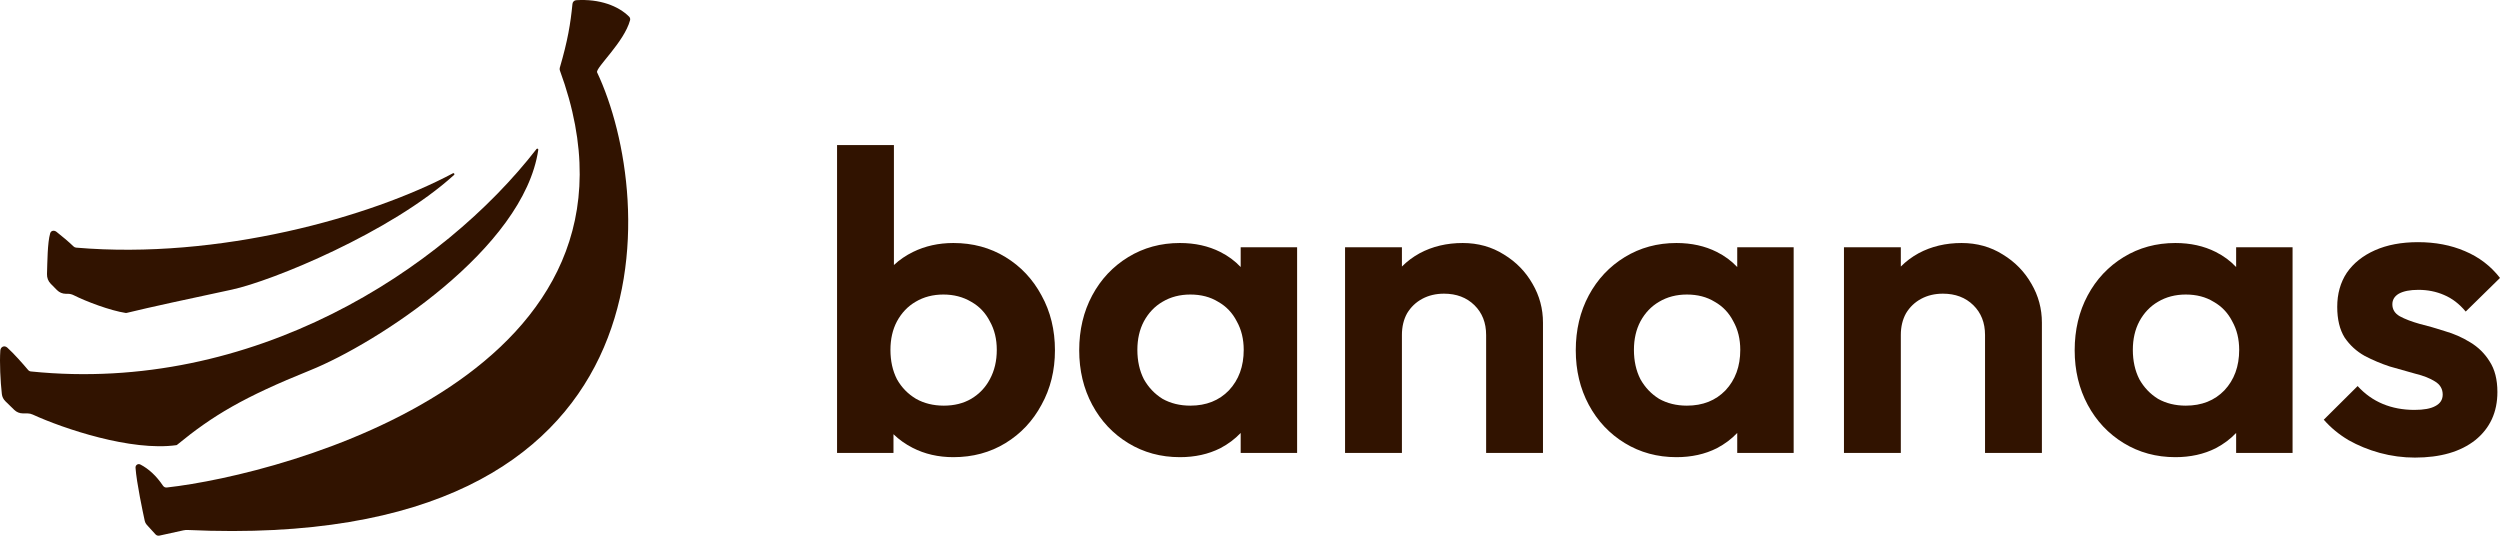
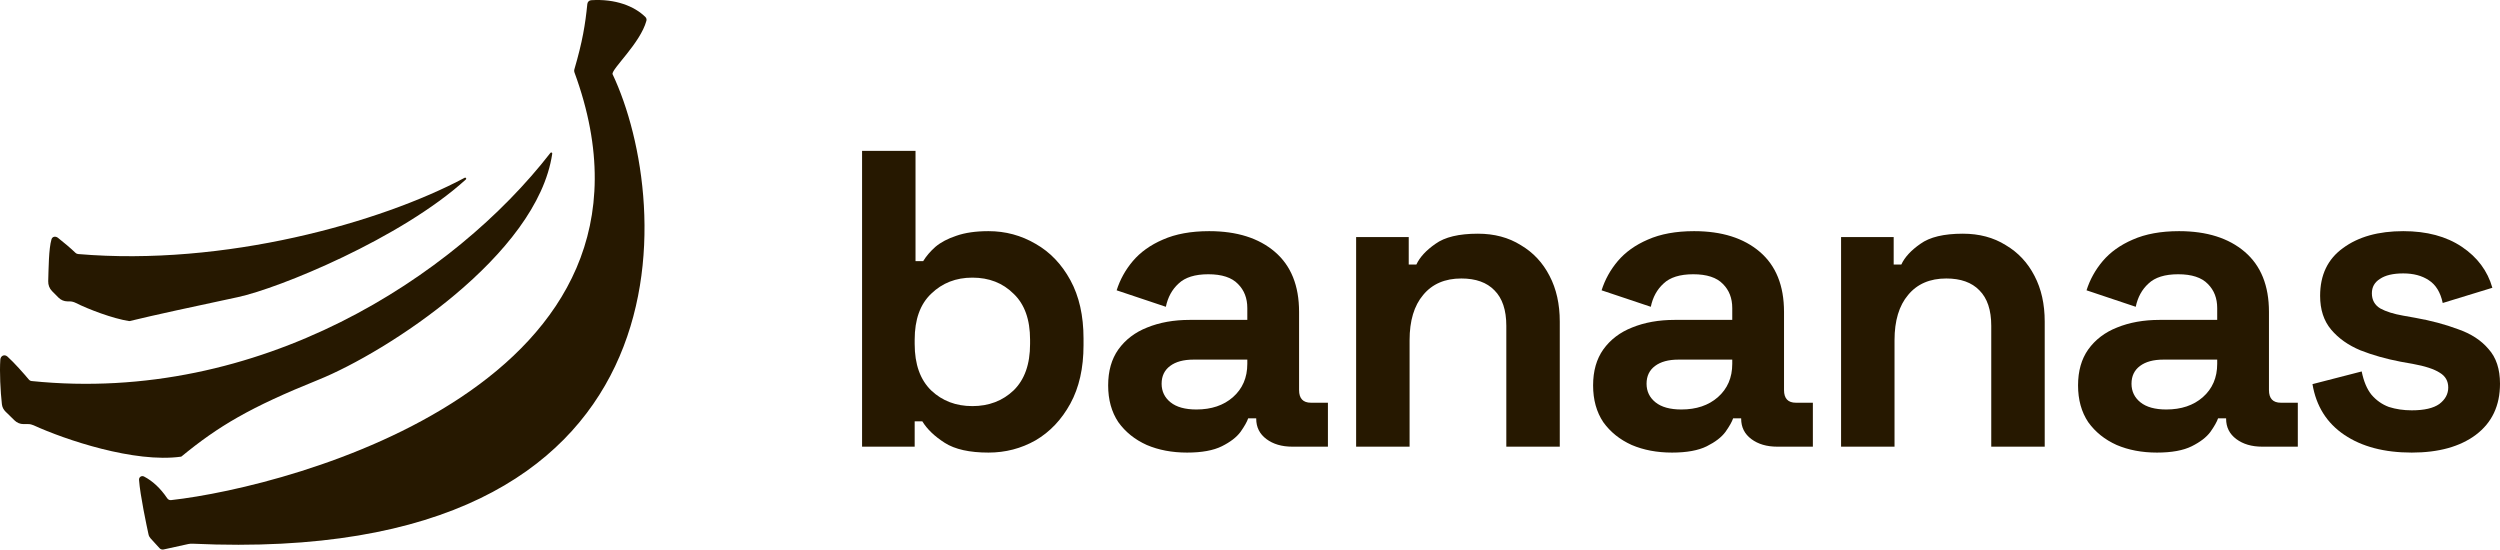
- <svg xmlns="http://www.w3.org/2000/svg" width="224" height="48" viewBox="0 0 224 48" fill="none">
-   <path d="M11.269 28.042C9.866 27.827 7.722 27.014 6.61 26.454C6.444 26.371 6.262 26.323 6.077 26.323H5.895C5.601 26.323 5.318 26.205 5.11 25.996L4.544 25.424C4.317 25.196 4.2 24.88 4.211 24.558C4.247 23.466 4.251 21.74 4.496 20.905C4.571 20.65 4.852 20.608 5.061 20.771C5.516 21.127 6.203 21.702 6.586 22.078C6.649 22.14 6.732 22.18 6.82 22.188C19.583 23.281 33.23 19.452 40.582 15.527C40.677 15.476 40.765 15.601 40.685 15.674C35.027 20.822 24.362 25.182 20.777 25.95C17.101 26.738 13.424 27.526 11.338 28.039C11.315 28.044 11.293 28.046 11.269 28.042Z" fill="#311300" />
-   <path d="M14.598 43.512C14.004 42.631 13.325 42.009 12.584 41.623C12.366 41.509 12.125 41.666 12.143 41.914C12.236 43.244 12.809 45.935 12.971 46.678C12.999 46.806 13.06 46.923 13.148 47.019L13.933 47.88C14.022 47.977 14.156 48.02 14.284 47.991L16.427 47.52C16.554 47.492 16.69 47.481 16.82 47.487C60.974 49.525 58.847 17.779 53.495 6.473C53.405 6.021 55.921 3.775 56.454 1.812C56.485 1.697 56.452 1.574 56.367 1.49C55.412 0.538 53.738 -0.118 51.627 0.018C51.45 0.029 51.311 0.171 51.293 0.349C51.115 2.136 50.873 3.628 50.157 6.073C50.134 6.151 50.138 6.239 50.166 6.315C60.115 33.386 25.491 42.509 14.938 43.681C14.799 43.696 14.677 43.628 14.598 43.512Z" fill="#311300" />
-   <path d="M15.808 39.886C11.745 40.454 5.668 38.399 2.933 37.145C2.784 37.077 2.624 37.04 2.461 37.04H2.048C1.761 37.04 1.484 36.928 1.277 36.726L0.487 35.955C0.31 35.783 0.193 35.556 0.166 35.309C0.039 34.194 -0.048 32.473 0.029 31.412C0.054 31.064 0.395 30.914 0.653 31.146C1.256 31.689 2.065 32.611 2.521 33.152C2.583 33.225 2.671 33.272 2.766 33.282C22.688 35.318 39.7 24.148 48.071 13.352C48.129 13.278 48.243 13.328 48.23 13.421C46.927 22.295 33.735 30.78 27.801 33.173C21.806 35.591 19.079 37.22 15.853 39.866C15.84 39.877 15.824 39.884 15.808 39.886Z" fill="#311300" />
-   <path fill-rule="evenodd" clip-rule="evenodd" d="M85.423 40.962C84.075 40.962 82.856 40.682 81.767 40.123C81.118 39.789 80.548 39.384 80.056 38.906V40.58H75V13H80.095V23.746C80.593 23.28 81.163 22.89 81.806 22.575C82.895 22.041 84.101 21.774 85.423 21.774C87.16 21.774 88.716 22.193 90.09 23.033C91.464 23.872 92.54 25.016 93.318 26.466C94.121 27.916 94.523 29.556 94.523 31.387C94.523 33.193 94.121 34.82 93.318 36.27C92.54 37.719 91.464 38.864 90.09 39.703C88.716 40.542 87.16 40.962 85.423 40.962ZM84.567 36.346C85.501 36.346 86.317 36.143 87.017 35.736C87.743 35.303 88.301 34.718 88.69 33.981C89.105 33.218 89.312 32.341 89.312 31.349C89.312 30.382 89.105 29.53 88.69 28.793C88.301 28.03 87.743 27.445 87.017 27.038C86.291 26.606 85.462 26.39 84.528 26.39C83.595 26.39 82.765 26.606 82.039 27.038C81.339 27.445 80.782 28.03 80.367 28.793C79.978 29.53 79.784 30.382 79.784 31.349C79.784 32.341 79.978 33.218 80.367 33.981C80.782 34.718 81.352 35.303 82.078 35.736C82.804 36.143 83.634 36.346 84.567 36.346Z" fill="#311300" />
-   <path fill-rule="evenodd" clip-rule="evenodd" d="M105.72 40.962C104.009 40.962 102.466 40.542 101.092 39.703C99.718 38.864 98.642 37.719 97.864 36.27C97.086 34.82 96.697 33.193 96.697 31.387C96.697 29.556 97.086 27.916 97.864 26.466C98.642 25.016 99.718 23.872 101.092 23.033C102.466 22.193 104.009 21.774 105.72 21.774C107.068 21.774 108.274 22.041 109.337 22.575C110.044 22.93 110.653 23.381 111.165 23.927V22.155H116.221V40.58H111.165V38.792C110.653 39.333 110.044 39.789 109.337 40.161C108.274 40.695 107.068 40.962 105.72 40.962ZM106.653 36.346C108.079 36.346 109.233 35.888 110.115 34.973C110.996 34.032 111.437 32.824 111.437 31.349C111.437 30.382 111.229 29.53 110.815 28.793C110.426 28.03 109.868 27.445 109.142 27.038C108.442 26.606 107.612 26.39 106.653 26.39C105.72 26.39 104.89 26.606 104.164 27.038C103.464 27.445 102.907 28.03 102.492 28.793C102.103 29.53 101.908 30.382 101.908 31.349C101.908 32.341 102.103 33.218 102.492 33.981C102.907 34.718 103.464 35.303 104.164 35.736C104.89 36.143 105.72 36.346 106.653 36.346Z" fill="#311300" />
-   <path d="M133.157 30.014V40.58H138.251V28.907C138.251 27.661 137.94 26.504 137.318 25.436C136.696 24.342 135.84 23.465 134.751 22.804C133.662 22.117 132.431 21.774 131.057 21.774C129.63 21.774 128.347 22.079 127.206 22.689C126.608 23.017 126.076 23.415 125.612 23.882V22.155H120.517V40.58H125.612V30.014C125.612 29.276 125.767 28.628 126.078 28.068C126.416 27.509 126.869 27.076 127.44 26.771C128.01 26.466 128.658 26.313 129.384 26.313C130.499 26.313 131.407 26.657 132.107 27.343C132.807 28.03 133.157 28.92 133.157 30.014Z" fill="#311300" />
-   <path fill-rule="evenodd" clip-rule="evenodd" d="M150.211 40.962C148.5 40.962 146.958 40.542 145.583 39.703C144.209 38.864 143.133 37.719 142.355 36.27C141.578 34.82 141.189 33.193 141.189 31.387C141.189 29.556 141.578 27.916 142.355 26.466C143.133 25.016 144.209 23.872 145.583 23.033C146.958 22.193 148.5 21.774 150.211 21.774C151.56 21.774 152.765 22.041 153.828 22.575C154.535 22.93 155.144 23.381 155.656 23.927V22.155H160.712V40.58H155.656V38.792C155.144 39.333 154.535 39.789 153.828 40.161C152.765 40.695 151.56 40.962 150.211 40.962ZM151.145 36.346C152.571 36.346 153.725 35.888 154.606 34.973C155.488 34.032 155.928 32.824 155.928 31.349C155.928 30.382 155.721 29.53 155.306 28.793C154.917 28.03 154.36 27.445 153.634 27.038C152.934 26.606 152.104 26.39 151.145 26.39C150.211 26.39 149.382 26.606 148.656 27.038C147.956 27.445 147.398 28.03 146.984 28.793C146.594 29.53 146.4 30.382 146.4 31.349C146.4 32.341 146.594 33.218 146.984 33.981C147.398 34.718 147.956 35.303 148.656 35.736C149.382 36.143 150.211 36.346 151.145 36.346Z" fill="#311300" />
-   <path d="M177.859 30.014V40.58H182.954V28.907C182.954 27.661 182.643 26.504 182.02 25.436C181.398 24.342 180.542 23.465 179.453 22.804C178.364 22.117 177.133 21.774 175.759 21.774C174.333 21.774 173.049 22.079 171.909 22.689C171.31 23.017 170.778 23.415 170.314 23.882V22.155H165.219V40.58H170.314V30.014C170.314 29.276 170.47 28.628 170.781 28.068C171.118 27.509 171.571 27.076 172.142 26.771C172.712 26.466 173.36 26.313 174.086 26.313C175.201 26.313 176.109 26.657 176.809 27.343C177.509 28.03 177.859 28.92 177.859 30.014Z" fill="#311300" />
-   <path fill-rule="evenodd" clip-rule="evenodd" d="M194.914 40.962C193.202 40.962 191.66 40.542 190.285 39.703C188.911 38.864 187.835 37.719 187.058 36.27C186.28 34.82 185.891 33.193 185.891 31.387C185.891 29.556 186.28 27.916 187.058 26.466C187.835 25.016 188.911 23.872 190.285 23.033C191.66 22.193 193.202 21.774 194.914 21.774C196.262 21.774 197.467 22.041 198.53 22.575C199.237 22.93 199.846 23.381 200.358 23.927V22.155H205.414V40.58H200.358V38.792C199.846 39.333 199.237 39.789 198.53 40.161C197.467 40.695 196.262 40.962 194.914 40.962ZM195.847 36.346C197.273 36.346 198.427 35.888 199.308 34.973C200.19 34.032 200.631 32.824 200.631 31.349C200.631 30.382 200.423 29.53 200.008 28.793C199.619 28.03 199.062 27.445 198.336 27.038C197.636 26.606 196.806 26.39 195.847 26.39C194.914 26.39 194.084 26.606 193.358 27.038C192.658 27.445 192.1 28.03 191.686 28.793C191.297 29.53 191.102 30.382 191.102 31.349C191.102 32.341 191.297 33.218 191.686 33.981C192.1 34.718 192.658 35.303 193.358 35.736C194.084 36.143 194.914 36.346 195.847 36.346Z" fill="#311300" />
-   <path d="M213.227 40.58C214.264 40.86 215.314 41 216.377 41C218.659 41 220.461 40.479 221.783 39.436C223.105 38.368 223.767 36.931 223.767 35.125C223.767 34.006 223.533 33.091 223.067 32.379C222.626 31.667 222.042 31.094 221.317 30.662C220.616 30.23 219.864 29.899 219.061 29.67C218.283 29.416 217.531 29.2 216.805 29.022C216.079 28.818 215.483 28.59 215.016 28.335C214.575 28.081 214.355 27.725 214.355 27.267C214.355 26.86 214.549 26.542 214.938 26.313C215.353 26.084 215.937 25.97 216.688 25.97C217.518 25.97 218.283 26.123 218.983 26.428C219.709 26.733 220.357 27.229 220.928 27.916L224 24.902C223.17 23.834 222.12 23.033 220.85 22.499C219.605 21.965 218.205 21.698 216.65 21.698C215.172 21.698 213.888 21.939 212.799 22.422C211.71 22.906 210.868 23.579 210.271 24.444C209.701 25.309 209.416 26.326 209.416 27.496C209.416 28.615 209.636 29.53 210.077 30.242C210.544 30.929 211.14 31.476 211.866 31.883C212.592 32.264 213.344 32.582 214.122 32.837C214.925 33.065 215.69 33.282 216.416 33.485C217.142 33.663 217.726 33.892 218.166 34.172C218.633 34.451 218.866 34.846 218.866 35.354C218.866 35.812 218.646 36.155 218.205 36.384C217.79 36.613 217.168 36.727 216.338 36.727C215.301 36.727 214.355 36.55 213.499 36.193C212.644 35.837 211.892 35.303 211.244 34.591L208.21 37.605C208.832 38.317 209.571 38.927 210.427 39.436C211.283 39.919 212.216 40.301 213.227 40.58Z" fill="#311300" />
+ <svg xmlns="http://www.w3.org/2000/svg" width="464" height="102" viewBox="0 0 464 102" fill="none">
+   <path d="M23.949 59.589C20.966 59.132 16.411 57.405 14.047 56.215C13.694 56.038 13.309 55.937 12.914 55.937H12.527C11.902 55.937 11.303 55.686 10.861 55.241L9.657 54.027C9.175 53.541 8.926 52.87 8.949 52.185C9.025 49.864 9.034 46.198 9.554 44.424C9.713 43.88 10.312 43.791 10.755 44.138C11.722 44.895 13.183 46.117 13.995 46.915C14.131 47.048 14.306 47.133 14.494 47.15C41.617 49.472 70.62 41.335 86.244 32.994C86.447 32.886 86.634 33.151 86.464 33.306C74.439 44.248 51.773 53.512 44.156 55.145C36.342 56.819 28.529 58.493 24.096 59.582C24.047 59.594 23.999 59.597 23.949 59.589Z" fill="#261800" />
+   <path d="M31.024 92.463C29.761 90.591 28.318 89.269 26.744 88.448C26.279 88.206 25.768 88.541 25.805 89.067C26.003 91.893 27.222 97.613 27.566 99.192C27.625 99.462 27.755 99.71 27.941 99.914L29.611 101.744C29.8 101.951 30.084 102.042 30.356 101.982L34.912 100.98C35.181 100.92 35.47 100.898 35.745 100.911C129.582 105.24 125.061 37.78 113.686 13.755C113.496 12.796 118.842 8.021 119.975 3.852C120.042 3.606 119.971 3.345 119.792 3.166C117.762 1.143 114.204 -0.252 109.717 0.038C109.342 0.062 109.045 0.364 109.008 0.741C108.629 4.538 108.116 7.71 106.593 12.904C106.544 13.07 106.553 13.257 106.613 13.419C127.756 70.946 54.174 90.331 31.746 92.821C31.451 92.854 31.191 92.71 31.024 92.463Z" fill="#261800" />
+   <path d="M33.594 84.758C24.96 85.965 12.045 81.597 6.233 78.933C5.917 78.788 5.577 78.711 5.23 78.711H4.353C3.742 78.711 3.154 78.471 2.715 78.043L1.035 76.405C0.658 76.038 0.411 75.557 0.352 75.032C0.083 72.663 -0.102 69.005 0.061 66.75C0.114 66.011 0.84 65.693 1.388 66.186C2.668 67.338 4.388 69.298 5.357 70.447C5.488 70.603 5.675 70.703 5.878 70.723C48.216 75.05 84.37 51.315 102.16 28.373C102.283 28.215 102.527 28.322 102.497 28.52C99.728 47.377 71.693 65.407 59.083 70.492C46.343 75.63 40.546 79.092 33.69 84.716C33.663 84.738 33.63 84.753 33.594 84.758Z" fill="#261800" />
+   <path d="M183.465 84C179.948 84 177.244 83.399 175.355 82.196C173.465 80.993 172.074 79.66 171.181 78.196H169.764V82.902H160V28H169.921V48.471H171.339C171.916 47.529 172.677 46.641 173.622 45.804C174.62 44.967 175.906 44.288 177.481 43.765C179.108 43.19 181.103 42.902 183.465 42.902C186.615 42.902 189.528 43.686 192.205 45.255C194.882 46.771 197.035 49.02 198.662 52C200.289 54.98 201.103 58.588 201.103 62.824V64.078C201.103 68.314 200.289 71.922 198.662 74.902C197.035 77.882 194.882 80.157 192.205 81.725C189.528 83.242 186.615 84 183.465 84ZM180.473 75.373C183.517 75.373 186.063 74.405 188.111 72.471C190.158 70.484 191.182 67.608 191.182 63.843V63.059C191.182 59.294 190.158 56.444 188.111 54.51C186.116 52.523 183.57 51.529 180.473 51.529C177.428 51.529 174.882 52.523 172.835 54.51C170.788 56.444 169.764 59.294 169.764 63.059V63.843C169.764 67.608 170.788 70.484 172.835 72.471C174.882 74.405 177.428 75.373 180.473 75.373Z" fill="#261800" />
+   <path d="M220.32 84C217.538 84 215.045 83.529 212.84 82.588C210.635 81.595 208.876 80.183 207.564 78.353C206.304 76.471 205.674 74.196 205.674 71.529C205.674 68.863 206.304 66.641 207.564 64.863C208.876 63.033 210.661 61.673 212.918 60.784C215.228 59.843 217.853 59.373 220.793 59.373H231.501V57.176C231.501 55.346 230.924 53.856 229.769 52.706C228.614 51.503 226.777 50.902 224.257 50.902C221.79 50.902 219.953 51.477 218.745 52.627C217.538 53.725 216.751 55.163 216.383 56.941L207.249 53.882C207.879 51.895 208.876 50.092 210.241 48.471C211.659 46.797 213.522 45.464 215.832 44.471C218.194 43.425 221.055 42.902 224.415 42.902C229.559 42.902 233.627 44.183 236.62 46.745C239.612 49.307 241.108 53.02 241.108 57.882V72.392C241.108 73.961 241.843 74.745 243.313 74.745H246.462V82.902H239.848C237.906 82.902 236.305 82.431 235.045 81.49C233.785 80.549 233.155 79.294 233.155 77.725V77.647H231.659C231.449 78.275 230.977 79.111 230.242 80.157C229.507 81.15 228.352 82.039 226.777 82.823C225.202 83.608 223.05 84 220.32 84ZM222.052 76C224.835 76 227.092 75.242 228.824 73.725C230.609 72.157 231.501 70.091 231.501 67.529V66.745H221.501C219.664 66.745 218.22 67.137 217.171 67.922C216.121 68.706 215.596 69.804 215.596 71.216C215.596 72.627 216.147 73.778 217.249 74.667C218.352 75.556 219.953 76 222.052 76Z" fill="#261800" />
+   <path d="M251.697 82.902V44H261.461V49.098H262.879C263.509 47.739 264.69 46.458 266.422 45.255C268.154 44 270.779 43.373 274.296 43.373C277.341 43.373 279.992 44.078 282.249 45.49C284.559 46.85 286.344 48.758 287.603 51.216C288.863 53.621 289.493 56.444 289.493 59.686V82.902H279.572V60.471C279.572 57.542 278.837 55.346 277.367 53.882C275.95 52.418 273.902 51.686 271.225 51.686C268.181 51.686 265.818 52.706 264.138 54.745C262.459 56.732 261.619 59.529 261.619 63.137V82.902H251.697Z" fill="#261800" />
+   <path d="M310.326 84C307.544 84 305.05 83.529 302.845 82.588C300.641 81.595 298.882 80.183 297.57 78.353C296.31 76.471 295.68 74.196 295.68 71.529C295.68 68.863 296.31 66.641 297.57 64.863C298.882 63.033 300.667 61.673 302.924 60.784C305.234 59.843 307.859 59.373 310.798 59.373H321.507V57.176C321.507 55.346 320.93 53.856 319.775 52.706C318.62 51.503 316.783 50.902 314.263 50.902C311.796 50.902 309.958 51.477 308.751 52.627C307.544 53.725 306.756 55.163 306.389 56.941L297.255 53.882C297.885 51.895 298.882 50.092 300.247 48.471C301.664 46.797 303.528 45.464 305.838 44.471C308.2 43.425 311.061 42.902 314.42 42.902C319.565 42.902 323.633 44.183 326.625 46.745C329.617 49.307 331.114 53.02 331.114 57.882V72.392C331.114 73.961 331.848 74.745 333.318 74.745H336.468V82.902H329.854C327.911 82.902 326.31 82.431 325.05 81.49C323.791 80.549 323.161 79.294 323.161 77.725V77.647H321.665C321.455 78.275 320.982 79.111 320.247 80.157C319.512 81.15 318.357 82.039 316.783 82.823C315.208 83.608 313.056 84 310.326 84ZM312.058 76C314.84 76 317.098 75.242 318.83 73.725C320.615 72.157 321.507 70.091 321.507 67.529V66.745H311.507C309.67 66.745 308.226 67.137 307.176 67.922C306.126 68.706 305.601 69.804 305.601 71.216C305.601 72.627 306.153 73.778 307.255 74.667C308.357 75.556 309.958 76 312.058 76Z" fill="#261800" />
+   <path d="M341.703 82.902V44H351.467V49.098H352.884C353.514 47.739 354.695 46.458 356.428 45.255C358.16 44 360.785 43.373 364.302 43.373C367.346 43.373 369.997 44.078 372.255 45.49C374.564 46.85 376.349 48.758 377.609 51.216C378.869 53.621 379.499 56.444 379.499 59.686V82.902H369.577V60.471C369.577 57.542 368.843 55.346 367.373 53.882C365.955 52.418 363.908 51.686 361.231 51.686C358.186 51.686 355.824 52.706 354.144 54.745C352.464 56.732 351.624 59.529 351.624 63.137V82.902H341.703Z" fill="#261800" />
+   <path d="M400.331 84C397.549 84 395.056 83.529 392.851 82.588C390.646 81.595 388.888 80.183 387.575 78.353C386.316 76.471 385.686 74.196 385.686 71.529C385.686 68.863 386.316 66.641 387.575 64.863C388.888 63.033 390.673 61.673 392.93 60.784C395.24 59.843 397.864 59.373 400.804 59.373H411.513V57.176C411.513 55.346 410.935 53.856 409.78 52.706C408.626 51.503 406.788 50.902 404.269 50.902C401.801 50.902 399.964 51.477 398.757 52.627C397.549 53.725 396.762 55.163 396.394 56.941L387.26 53.882C387.89 51.895 388.888 50.092 390.253 48.471C391.67 46.797 393.533 45.464 395.843 44.471C398.205 43.425 401.066 42.902 404.426 42.902C409.57 42.902 413.639 44.183 416.631 46.745C419.623 49.307 421.119 53.02 421.119 57.882V72.392C421.119 73.961 421.854 74.745 423.324 74.745H426.474V82.902H419.859C417.917 82.902 416.316 82.431 415.056 81.49C413.796 80.549 413.166 79.294 413.166 77.725V77.647H411.67C411.46 78.275 410.988 79.111 410.253 80.157C409.518 81.15 408.363 82.039 406.788 82.823C405.213 83.608 403.061 84 400.331 84ZM402.064 76C404.846 76 407.103 75.242 408.836 73.725C410.62 72.157 411.513 70.091 411.513 67.529V66.745H401.513C399.675 66.745 398.232 67.137 397.182 67.922C396.132 68.706 395.607 69.804 395.607 71.216C395.607 72.627 396.158 73.778 397.261 74.667C398.363 75.556 399.964 76 402.064 76Z" fill="#261800" />
+   <path d="M447.622 84C442.53 84 438.357 82.902 435.102 80.706C431.847 78.51 429.879 75.373 429.196 71.294L438.33 68.941C438.698 70.771 439.301 72.209 440.141 73.255C441.034 74.301 442.11 75.059 443.37 75.529C444.682 75.948 446.099 76.157 447.622 76.157C449.932 76.157 451.638 75.765 452.74 74.98C453.842 74.144 454.394 73.124 454.394 71.922C454.394 70.719 453.869 69.804 452.819 69.177C451.769 68.497 450.089 67.948 447.779 67.529L445.575 67.137C442.845 66.614 440.351 65.909 438.094 65.02C435.837 64.078 434.026 62.797 432.661 61.176C431.296 59.556 430.614 57.464 430.614 54.902C430.614 51.033 432.031 48.078 434.866 46.039C437.7 43.948 441.427 42.902 446.047 42.902C450.404 42.902 454.026 43.869 456.913 45.804C459.8 47.739 461.69 50.275 462.583 53.412L453.37 56.235C452.95 54.248 452.084 52.837 450.771 52C449.512 51.163 447.937 50.745 446.047 50.745C444.157 50.745 442.714 51.085 441.716 51.765C440.719 52.392 440.22 53.281 440.22 54.431C440.22 55.686 440.745 56.627 441.795 57.255C442.845 57.83 444.262 58.275 446.047 58.588L448.252 58.98C451.191 59.503 453.842 60.209 456.205 61.098C458.619 61.935 460.509 63.163 461.874 64.784C463.291 66.353 464 68.497 464 71.216C464 75.294 462.504 78.457 459.512 80.706C456.572 82.902 452.609 84 447.622 84Z" fill="#261800" />
</svg>
